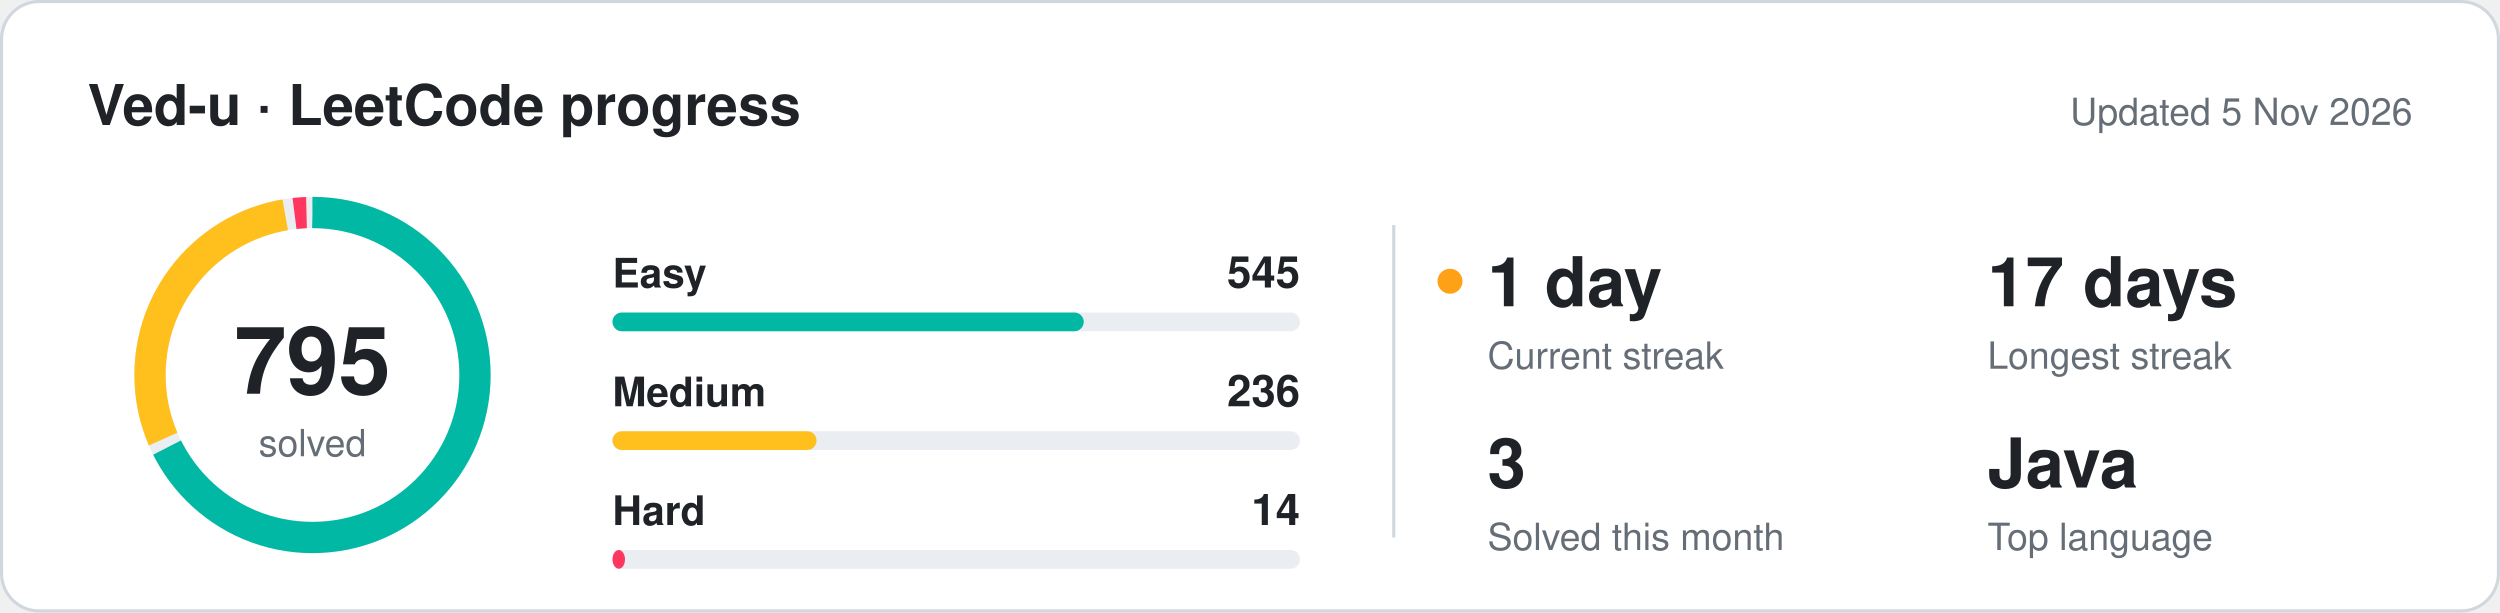
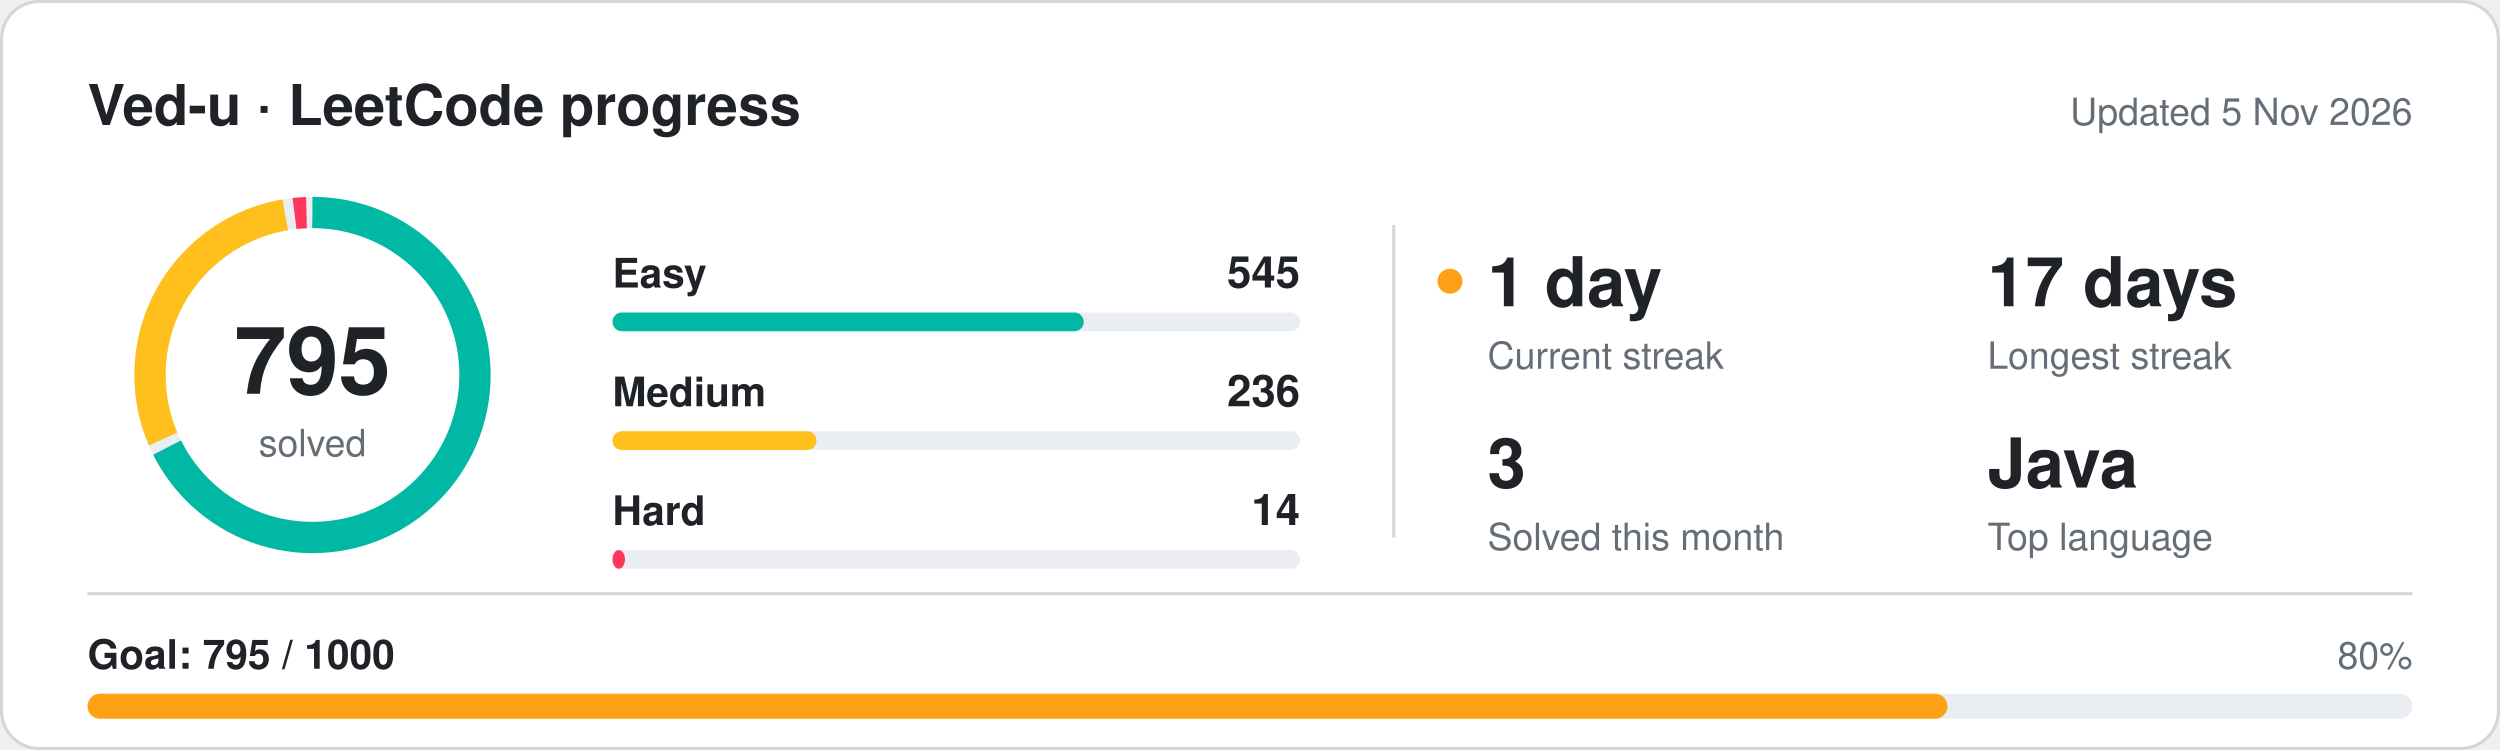
- <svg xmlns="http://www.w3.org/2000/svg" width="800" height="196" viewBox="0 0 800 196" font-family="-apple-system,BlinkMacSystemFont,'Segoe UI',Helvetica,Arial,sans-serif" role="img" aria-labelledby="t">
+ <svg xmlns="http://www.w3.org/2000/svg" width="800" height="240" viewBox="0 0 800 240" font-family="-apple-system,BlinkMacSystemFont,'Segoe UI',Helvetica,Arial,sans-serif" role="img" aria-labelledby="t">
  <style>
.bg{fill:#ffffff;stroke:#d0d7de}.title{fill:#1f2328;font-size:18px;font-weight:600}.muted{fill:#656d76;font-size:12px}
.label{fill:#1f2328;font-size:13px;font-weight:600}.value{fill:#1f2328;font-size:22px;font-weight:700}.value-sm{fill:#1f2328;font-size:14px;font-weight:700}
.total{fill:#1f2328;font-size:30px;font-weight:700}.track{fill:#eaeef2}.ring-track{stroke:#eaeef2}.divider{stroke:#d0d7de}.grid{stroke:#d0d7de;fill:none}
@media (prefers-color-scheme: dark){.bg{fill:#0d1117;stroke:#30363d}.title,.label,.value,.value-sm,.total{fill:#e6edf3}.muted{fill:#8b949e}.track{fill:#21262d}.ring-track{stroke:#21262d}.divider{stroke:#30363d}.grid{stroke:#30363d}}
@keyframes ls-fade{from{opacity:0;transform:translateY(6px)}to{opacity:1;transform:none}}
@keyframes ls-grow{from{transform:scaleX(0)}to{transform:scaleX(1)}}
@keyframes ls-pop{from{opacity:0;transform:scale(.2)}to{opacity:1;transform:scale(1)}}
@keyframes ls-pulse{0%,100%{opacity:1}50%{opacity:.3}}
.fade{animation:ls-fade .6s ease-out both}
.grow{transform-box:fill-box;transform-origin:left center;animation:ls-grow .9s cubic-bezier(.2,.7,.3,1) both}
.pulse{animation:ls-pulse 1.8s ease-in-out infinite}
.d1{animation-delay:0.12s}
.d2{animation-delay:0.24s}
.d3{animation-delay:0.36s}
.d4{animation-delay:0.48s}
.d5{animation-delay:0.60s}
.d6{animation-delay:0.72s}
.d7{animation-delay:0.84s}
.d8{animation-delay:0.96s}
@media (prefers-reduced-motion: reduce){*{animation:none!important}}
@keyframes ls-ring{from{stroke-dashoffset:326.73}to{stroke-dashoffset:0}}.reveal{animation:ls-ring 1.3s cubic-bezier(.2,.7,.3,1) both}
</style>
  <defs>
    <mask id="ring-mask">
      <circle cx="100" cy="120" r="52" fill="none" stroke="#fff" stroke-width="16" stroke-dasharray="326.73 326.73" transform="rotate(-90 100 120)" class="reveal" />
    </mask>
  </defs>
-   <rect x="0.5" y="0.5" width="799" height="195" rx="12" class="bg" />
+   <rect x="0.5" y="0.5" width="799" height="239" rx="12" class="bg" />
  <g class="fade">
    <text x="28" y="40" class="title">Ved-u · LeetCode progress</text>
    <text x="772" y="40" class="muted" text-anchor="end">Updated 5 Nov 2026</text>
  </g>
  <circle cx="100" cy="120" r="52" fill="none" stroke-width="10" class="ring-track" />
  <g mask="url(#ring-mask)">
    <circle cx="100" cy="120" r="52" fill="none" stroke="#00b8a3" stroke-width="10" stroke-dasharray="220.98 105.74" stroke-dashoffset="0.00" transform="rotate(-90 100 120)" />
    <circle cx="100" cy="120" r="52" fill="none" stroke="#ffc01e" stroke-width="10" stroke-dasharray="93.99 232.74" stroke-dashoffset="-223.98" transform="rotate(-90 100 120)" />
    <circle cx="100" cy="120" r="52" fill="none" stroke="#ff375f" stroke-width="10" stroke-dasharray="3.84 322.89" stroke-dashoffset="-320.97" transform="rotate(-90 100 120)" />
  </g>
  <g class="fade d2">
    <text x="100" y="126" class="total" text-anchor="middle">795</text>
    <text x="100" y="146" class="muted" text-anchor="middle">solved</text>
  </g>
  <g class="fade d1">
    <text x="196" y="92" class="label" fill="#00b8a3">Easy</text>
    <text x="416" y="92" class="value-sm" text-anchor="end">545</text>
  </g>
  <rect x="196" y="100" width="220" height="6" rx="3" class="track" />
  <rect x="196" y="100" width="150.8" height="6" rx="3" fill="#00b8a3" class="grow d1" />
  <g class="fade d2">
    <text x="196" y="130" class="label" fill="#ffc01e">Medium</text>
    <text x="416" y="130" class="value-sm" text-anchor="end">236</text>
  </g>
  <rect x="196" y="138" width="220" height="6" rx="3" class="track" />
  <rect x="196" y="138" width="65.3" height="6" rx="3" fill="#ffc01e" class="grow d2" />
  <g class="fade d3">
    <text x="196" y="168" class="label" fill="#ff375f">Hard</text>
    <text x="416" y="168" class="value-sm" text-anchor="end">14</text>
  </g>
  <rect x="196" y="176" width="220" height="6" rx="3" class="track" />
  <rect x="196" y="176" width="4.0" height="6" rx="3" fill="#ff375f" class="grow d3" />
  <line x1="446" y1="72" x2="446" y2="172" class="divider" />
  <g class="fade d3">
    <text x="476" y="98" class="value">1 day</text>
    <text x="476" y="118" class="muted">Current streak</text>
    <circle cx="464" cy="90" r="4" fill="#ffa116" class="pulse" />
  </g>
  <g class="fade d4">
    <text x="636" y="98" class="value">17 days</text>
    <text x="636" y="118" class="muted">Longest streak</text>
  </g>
  <g class="fade d5">
    <text x="476" y="156" class="value">3</text>
    <text x="476" y="176" class="muted">Solved this month</text>
  </g>
  <g class="fade d6">
    <text x="636" y="156" class="value">Java</text>
    <text x="636" y="176" class="muted">Top language</text>
  </g>
+   <line x1="28" y1="190" x2="772" y2="190" class="divider" />
+   <g class="fade d6">
+     <text x="28" y="214" class="label">Goal: 795 / 1000</text>
+     <text x="772" y="214" class="muted" text-anchor="end">80%</text>
+   </g>
+   <rect x="28" y="222" width="744" height="8" rx="4" class="track" />
+   <rect x="28" y="222" width="595.2" height="8" rx="4" fill="#ffa116" class="grow d7" />
</svg>
